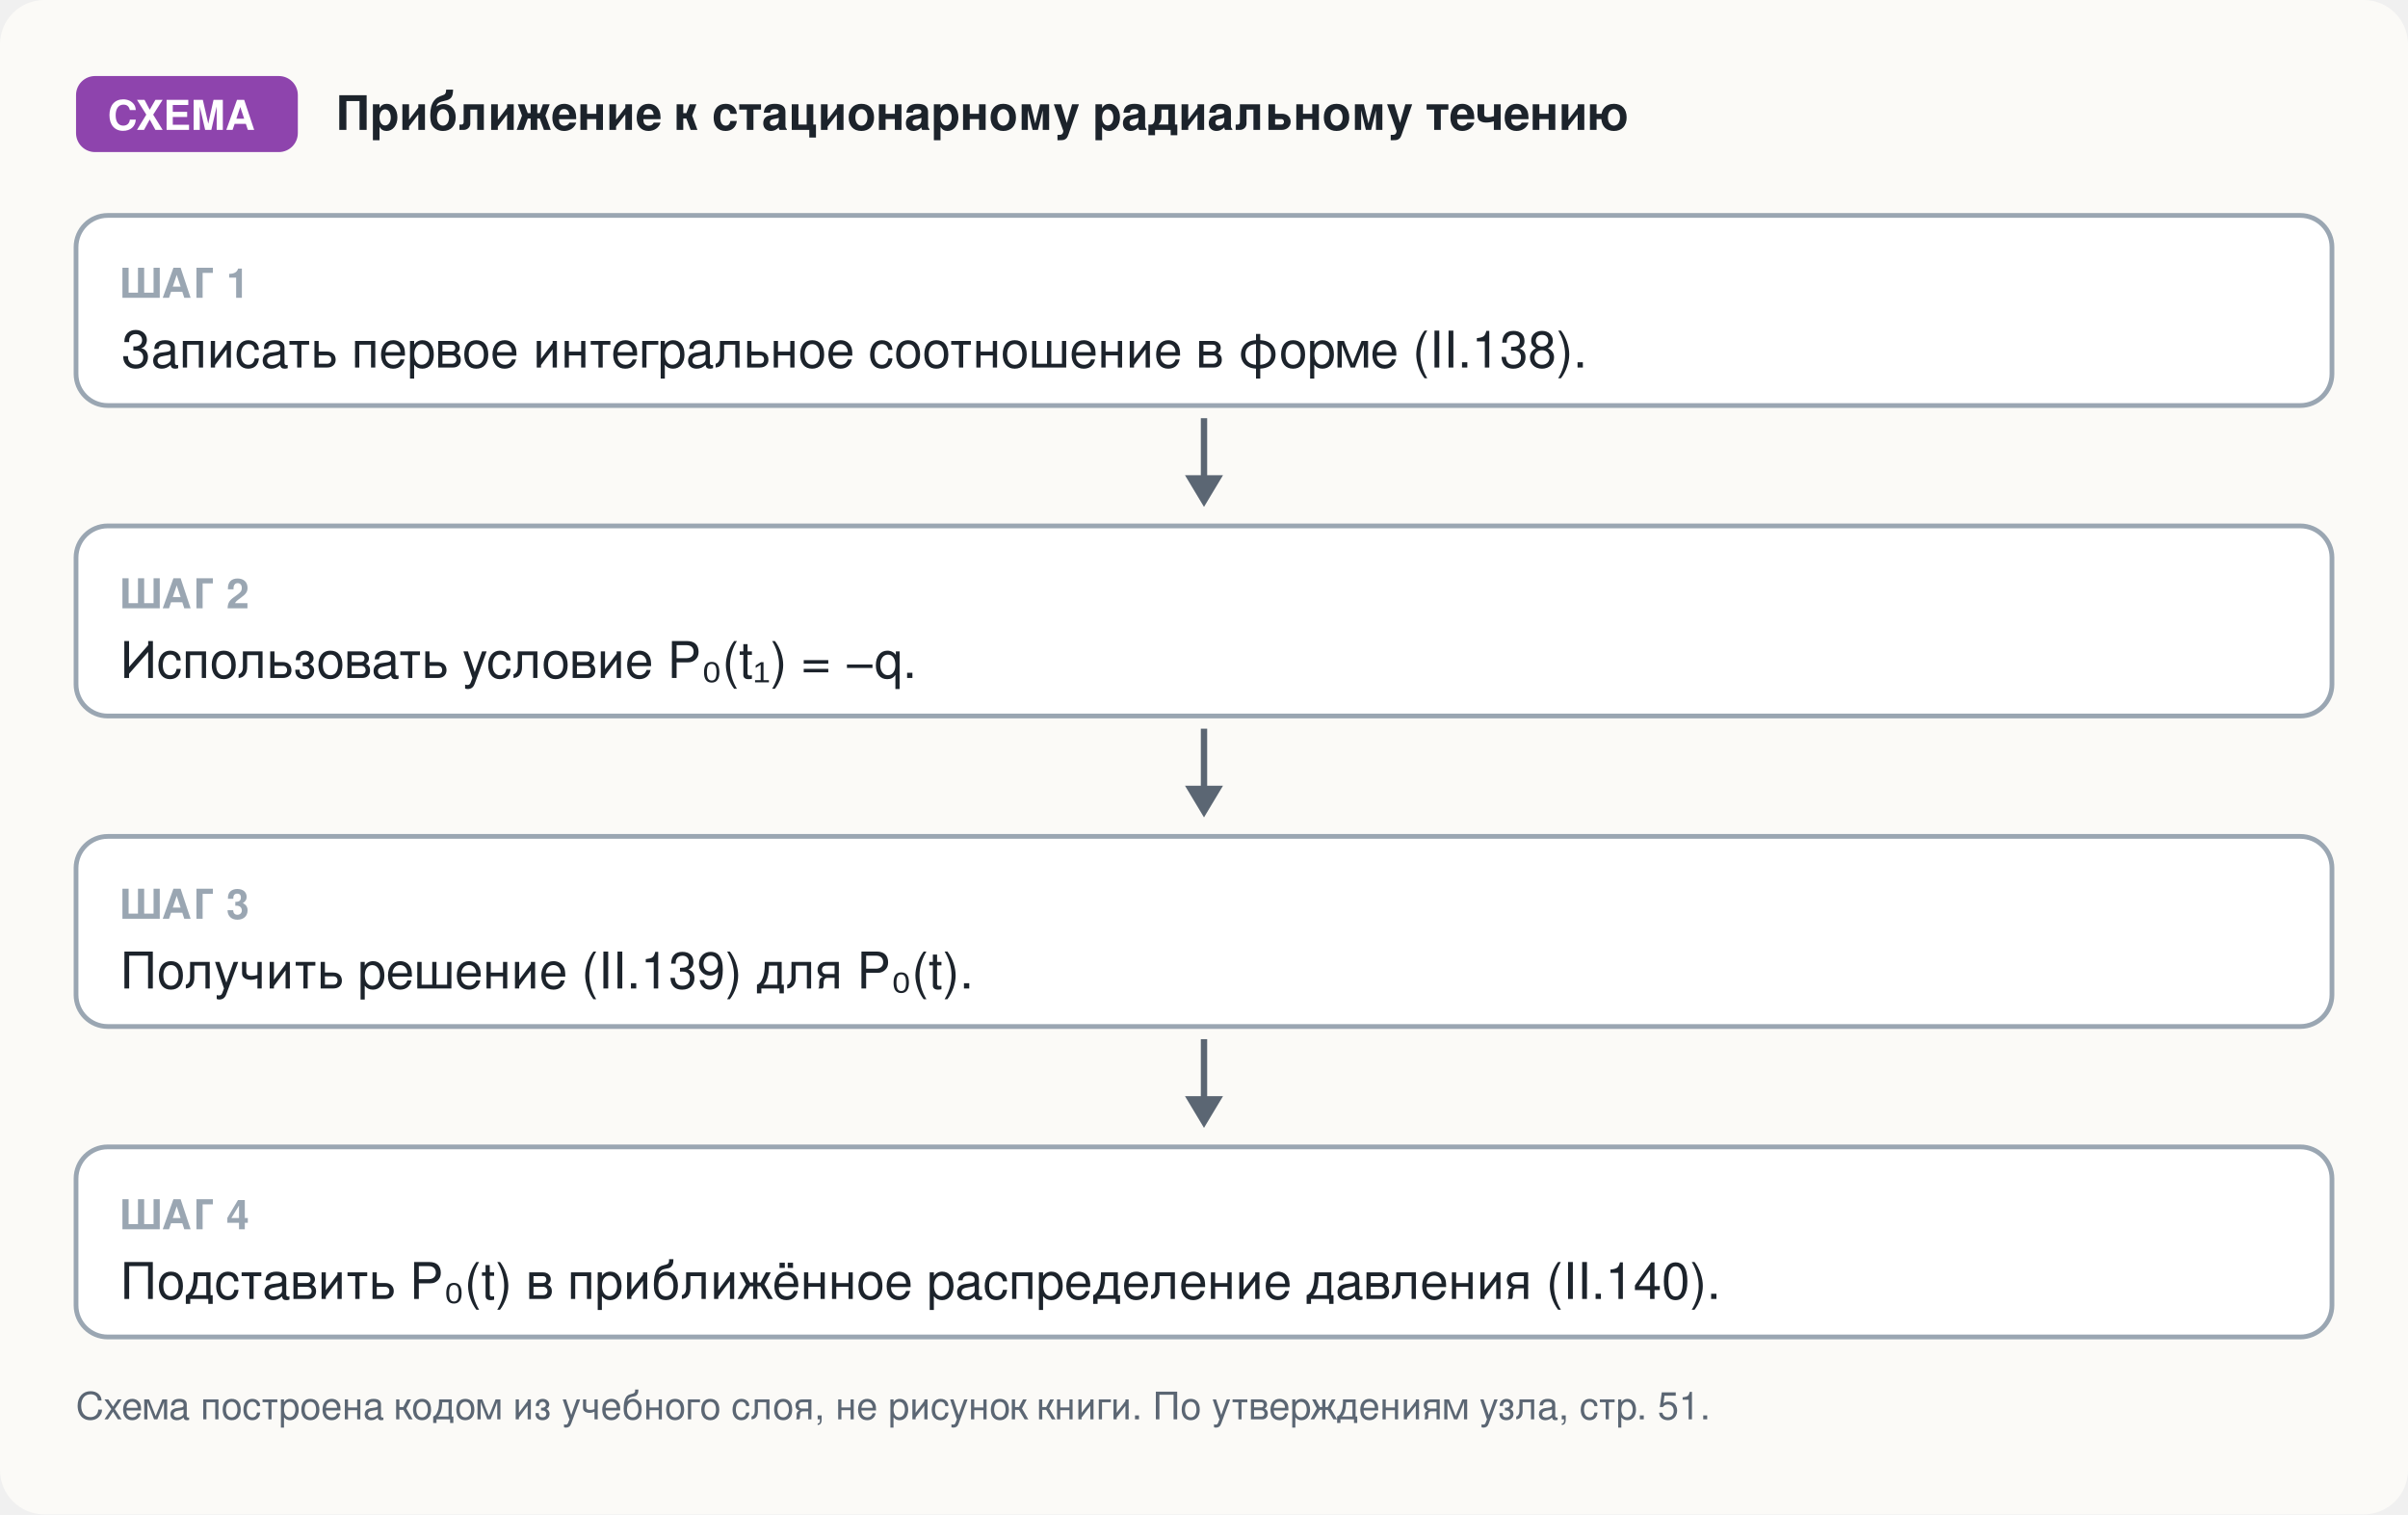
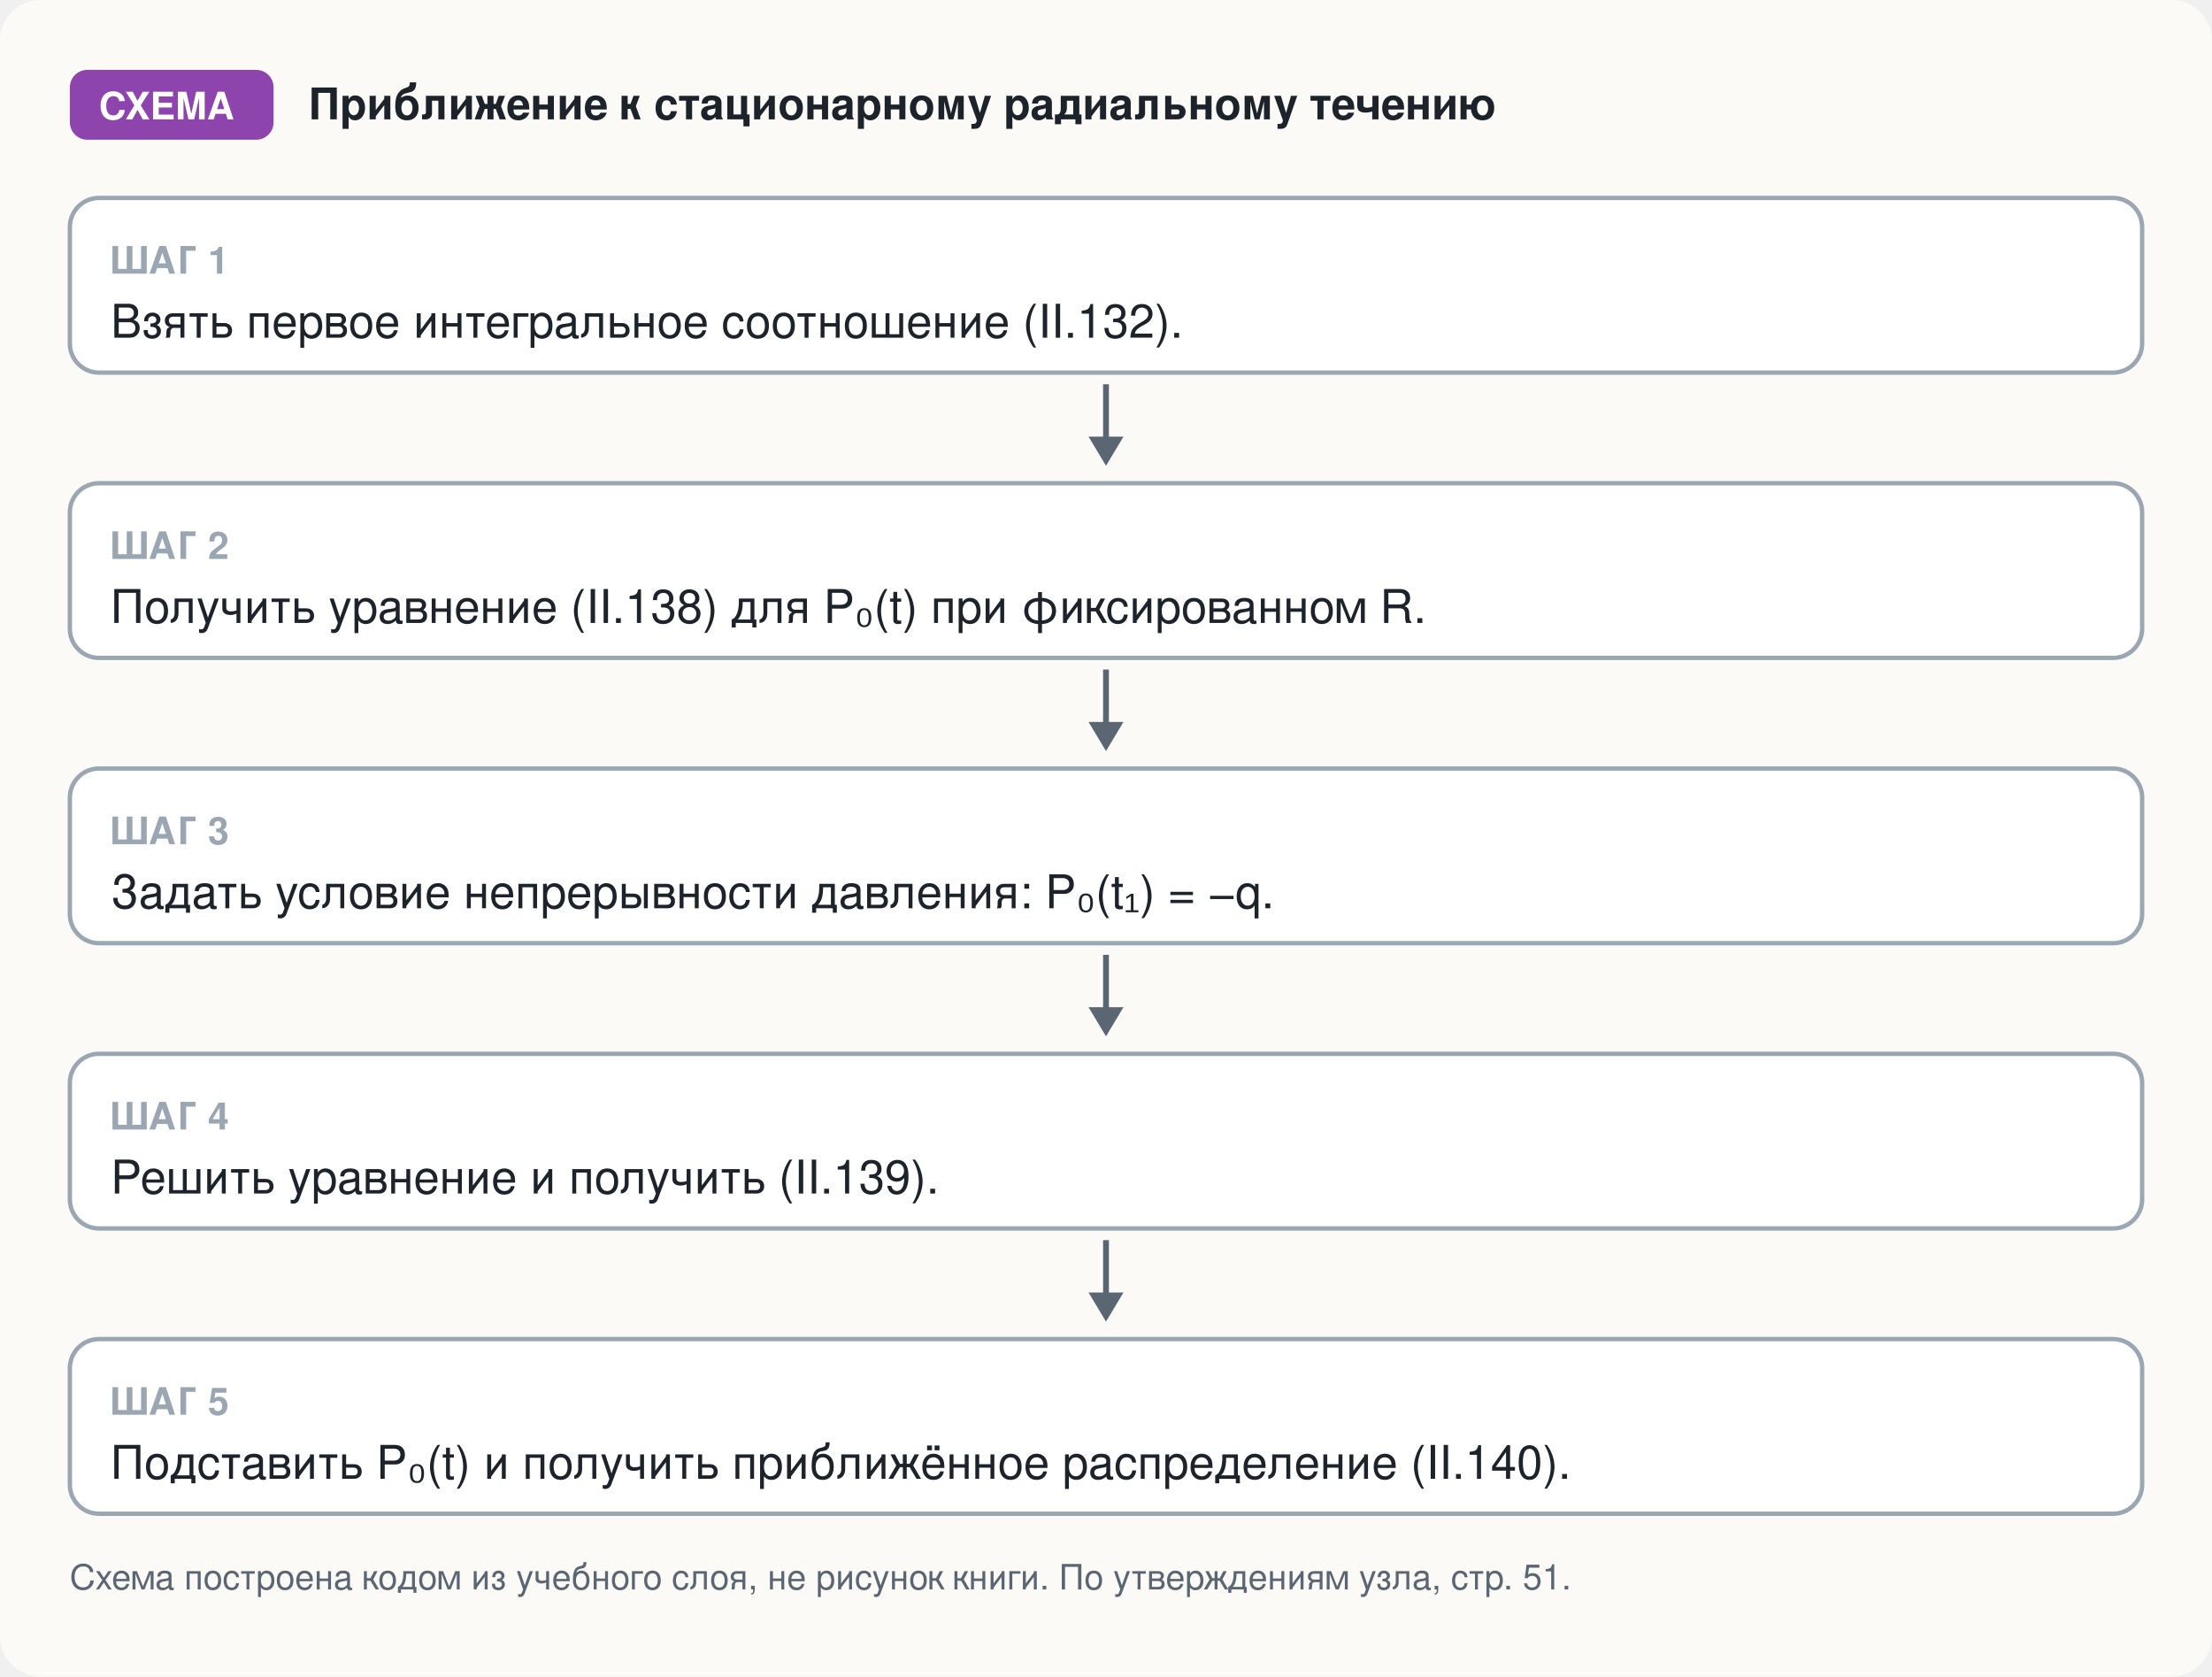
- <svg xmlns="http://www.w3.org/2000/svg" viewBox="0 0 760 478" width="760" height="478" role="img">
-   <rect x="0" y="0" width="760" height="478" rx="14" fill="#FBFAF7" />
+ <svg xmlns="http://www.w3.org/2000/svg" viewBox="0 0 760 576" width="760" height="576" role="img">
+   <rect x="0" y="0" width="760" height="576" rx="14" fill="#FBFAF7" />
  <rect x="24" y="24" width="70" height="24" rx="6" fill="#8E44AD" />
  <text x="34" y="41" font-size="13" font-weight="700" fill="#fff" font-family="Segoe UI, -apple-system, Helvetica, Arial, sans-serif">СХЕМА</text>
  <text x="106" y="41" font-size="15" font-weight="700" fill="#1C232B" font-family="Segoe UI, -apple-system, Helvetica, Arial, sans-serif">Приближение к стационарному радиальному течению</text>
  <rect x="24" y="68" width="712" height="60" rx="10" fill="#FFFFFF" stroke="#9AA6B2" stroke-width="1.5" />
  <text x="38" y="94" font-size="13" font-weight="700" fill="#9AA6B2" text-anchor="start" font-family="Segoe UI, -apple-system, Helvetica, Arial, sans-serif">ШАГ 1</text>
-   <text x="38" y="116" font-size="16" font-weight="400" fill="#1C232B" text-anchor="start" font-family="Segoe UI, -apple-system, Helvetica, Arial, sans-serif">Записать первое интегральное соотношение в форме (II.138).</text>
+   <text x="38" y="116" font-size="16" font-weight="400" fill="#1C232B" text-anchor="start" font-family="Segoe UI, -apple-system, Helvetica, Arial, sans-serif">Взять первое интегральное соотношение (II.132).</text>
  <line x1="380.0" y1="132" x2="380.0" y2="154" stroke="#5B6673" stroke-width="2" />
  <polygon points="374.0,150 386.0,150 380.0,160" fill="#5B6673" />
  <rect x="24" y="166" width="712" height="60" rx="10" fill="#FFFFFF" stroke="#9AA6B2" stroke-width="1.5" />
  <text x="38" y="192" font-size="13" font-weight="700" fill="#9AA6B2" text-anchor="start" font-family="Segoe UI, -apple-system, Helvetica, Arial, sans-serif">ШАГ 2</text>
-   <text x="38" y="214" font-size="16" font-weight="400" fill="#1C232B" text-anchor="start" font-family="Segoe UI, -apple-system, Helvetica, Arial, sans-serif">Использовать условие P₀(t₁) = −q.</text>
+   <text x="38" y="214" font-size="16" font-weight="400" fill="#1C232B" text-anchor="start" font-family="Segoe UI, -apple-system, Helvetica, Arial, sans-serif">Получить уравнение (II.138) для P₀(t) при фиксированном R.</text>
  <line x1="380.0" y1="230" x2="380.0" y2="252" stroke="#5B6673" stroke-width="2" />
  <polygon points="374.0,248 386.0,248 380.0,258" fill="#5B6673" />
  <rect x="24" y="264" width="712" height="60" rx="10" fill="#FFFFFF" stroke="#9AA6B2" stroke-width="1.5" />
  <text x="38" y="290" font-size="13" font-weight="700" fill="#9AA6B2" text-anchor="start" font-family="Segoe UI, -apple-system, Helvetica, Arial, sans-serif">ШАГ 3</text>
-   <text x="38" y="312" font-size="16" font-weight="400" fill="#1C232B" text-anchor="start" font-family="Segoe UI, -apple-system, Helvetica, Arial, sans-serif">Получить решение (II.139) для P₀(t).</text>
+   <text x="38" y="312" font-size="16" font-weight="400" fill="#1C232B" text-anchor="start" font-family="Segoe UI, -apple-system, Helvetica, Arial, sans-serif">Задать условие непрерывности давления: P₀(t₁) = −q.</text>
  <line x1="380.0" y1="328" x2="380.0" y2="350" stroke="#5B6673" stroke-width="2" />
  <polygon points="374.0,346 386.0,346 380.0,356" fill="#5B6673" />
  <rect x="24" y="362" width="712" height="60" rx="10" fill="#FFFFFF" stroke="#9AA6B2" stroke-width="1.5" />
  <text x="38" y="388" font-size="13" font-weight="700" fill="#9AA6B2" text-anchor="start" font-family="Segoe UI, -apple-system, Helvetica, Arial, sans-serif">ШАГ 4</text>
-   <text x="38" y="410" font-size="16" font-weight="400" fill="#1C232B" text-anchor="start" font-family="Segoe UI, -apple-system, Helvetica, Arial, sans-serif">Подставить P₀(t) в приближённое распределение давления (II.140).</text>
-   <text x="24" y="448" font-size="12" font-weight="400" fill="#5B6673" text-anchor="start" font-family="Segoe UI, -apple-system, Helvetica, Arial, sans-serif">Схема построена кодом из учебного слоя, не рисунок книги. По утверждениям узла, стр. 51.</text>
+   <text x="38" y="410" font-size="16" font-weight="400" fill="#1C232B" text-anchor="start" font-family="Segoe UI, -apple-system, Helvetica, Arial, sans-serif">Решить уравнение и получить (II.139).</text>
+   <line x1="380.0" y1="426" x2="380.0" y2="448" stroke="#5B6673" stroke-width="2" />
+   <polygon points="374.0,444 386.0,444 380.0,454" fill="#5B6673" />
+   <rect x="24" y="460" width="712" height="60" rx="10" fill="#FFFFFF" stroke="#9AA6B2" stroke-width="1.5" />
+   <text x="38" y="486" font-size="13" font-weight="700" fill="#9AA6B2" text-anchor="start" font-family="Segoe UI, -apple-system, Helvetica, Arial, sans-serif">ШАГ 5</text>
+   <text x="38" y="508" font-size="16" font-weight="400" fill="#1C232B" text-anchor="start" font-family="Segoe UI, -apple-system, Helvetica, Arial, sans-serif">Подставить P₀(t) и получить приближённое распределение (II.140).</text>
+   <text x="24" y="546" font-size="12" font-weight="400" fill="#5B6673" text-anchor="start" font-family="Segoe UI, -apple-system, Helvetica, Arial, sans-serif">Схема построена кодом из учебного слоя, не рисунок книги. По утверждениям узла, стр. 51.</text>
</svg>
